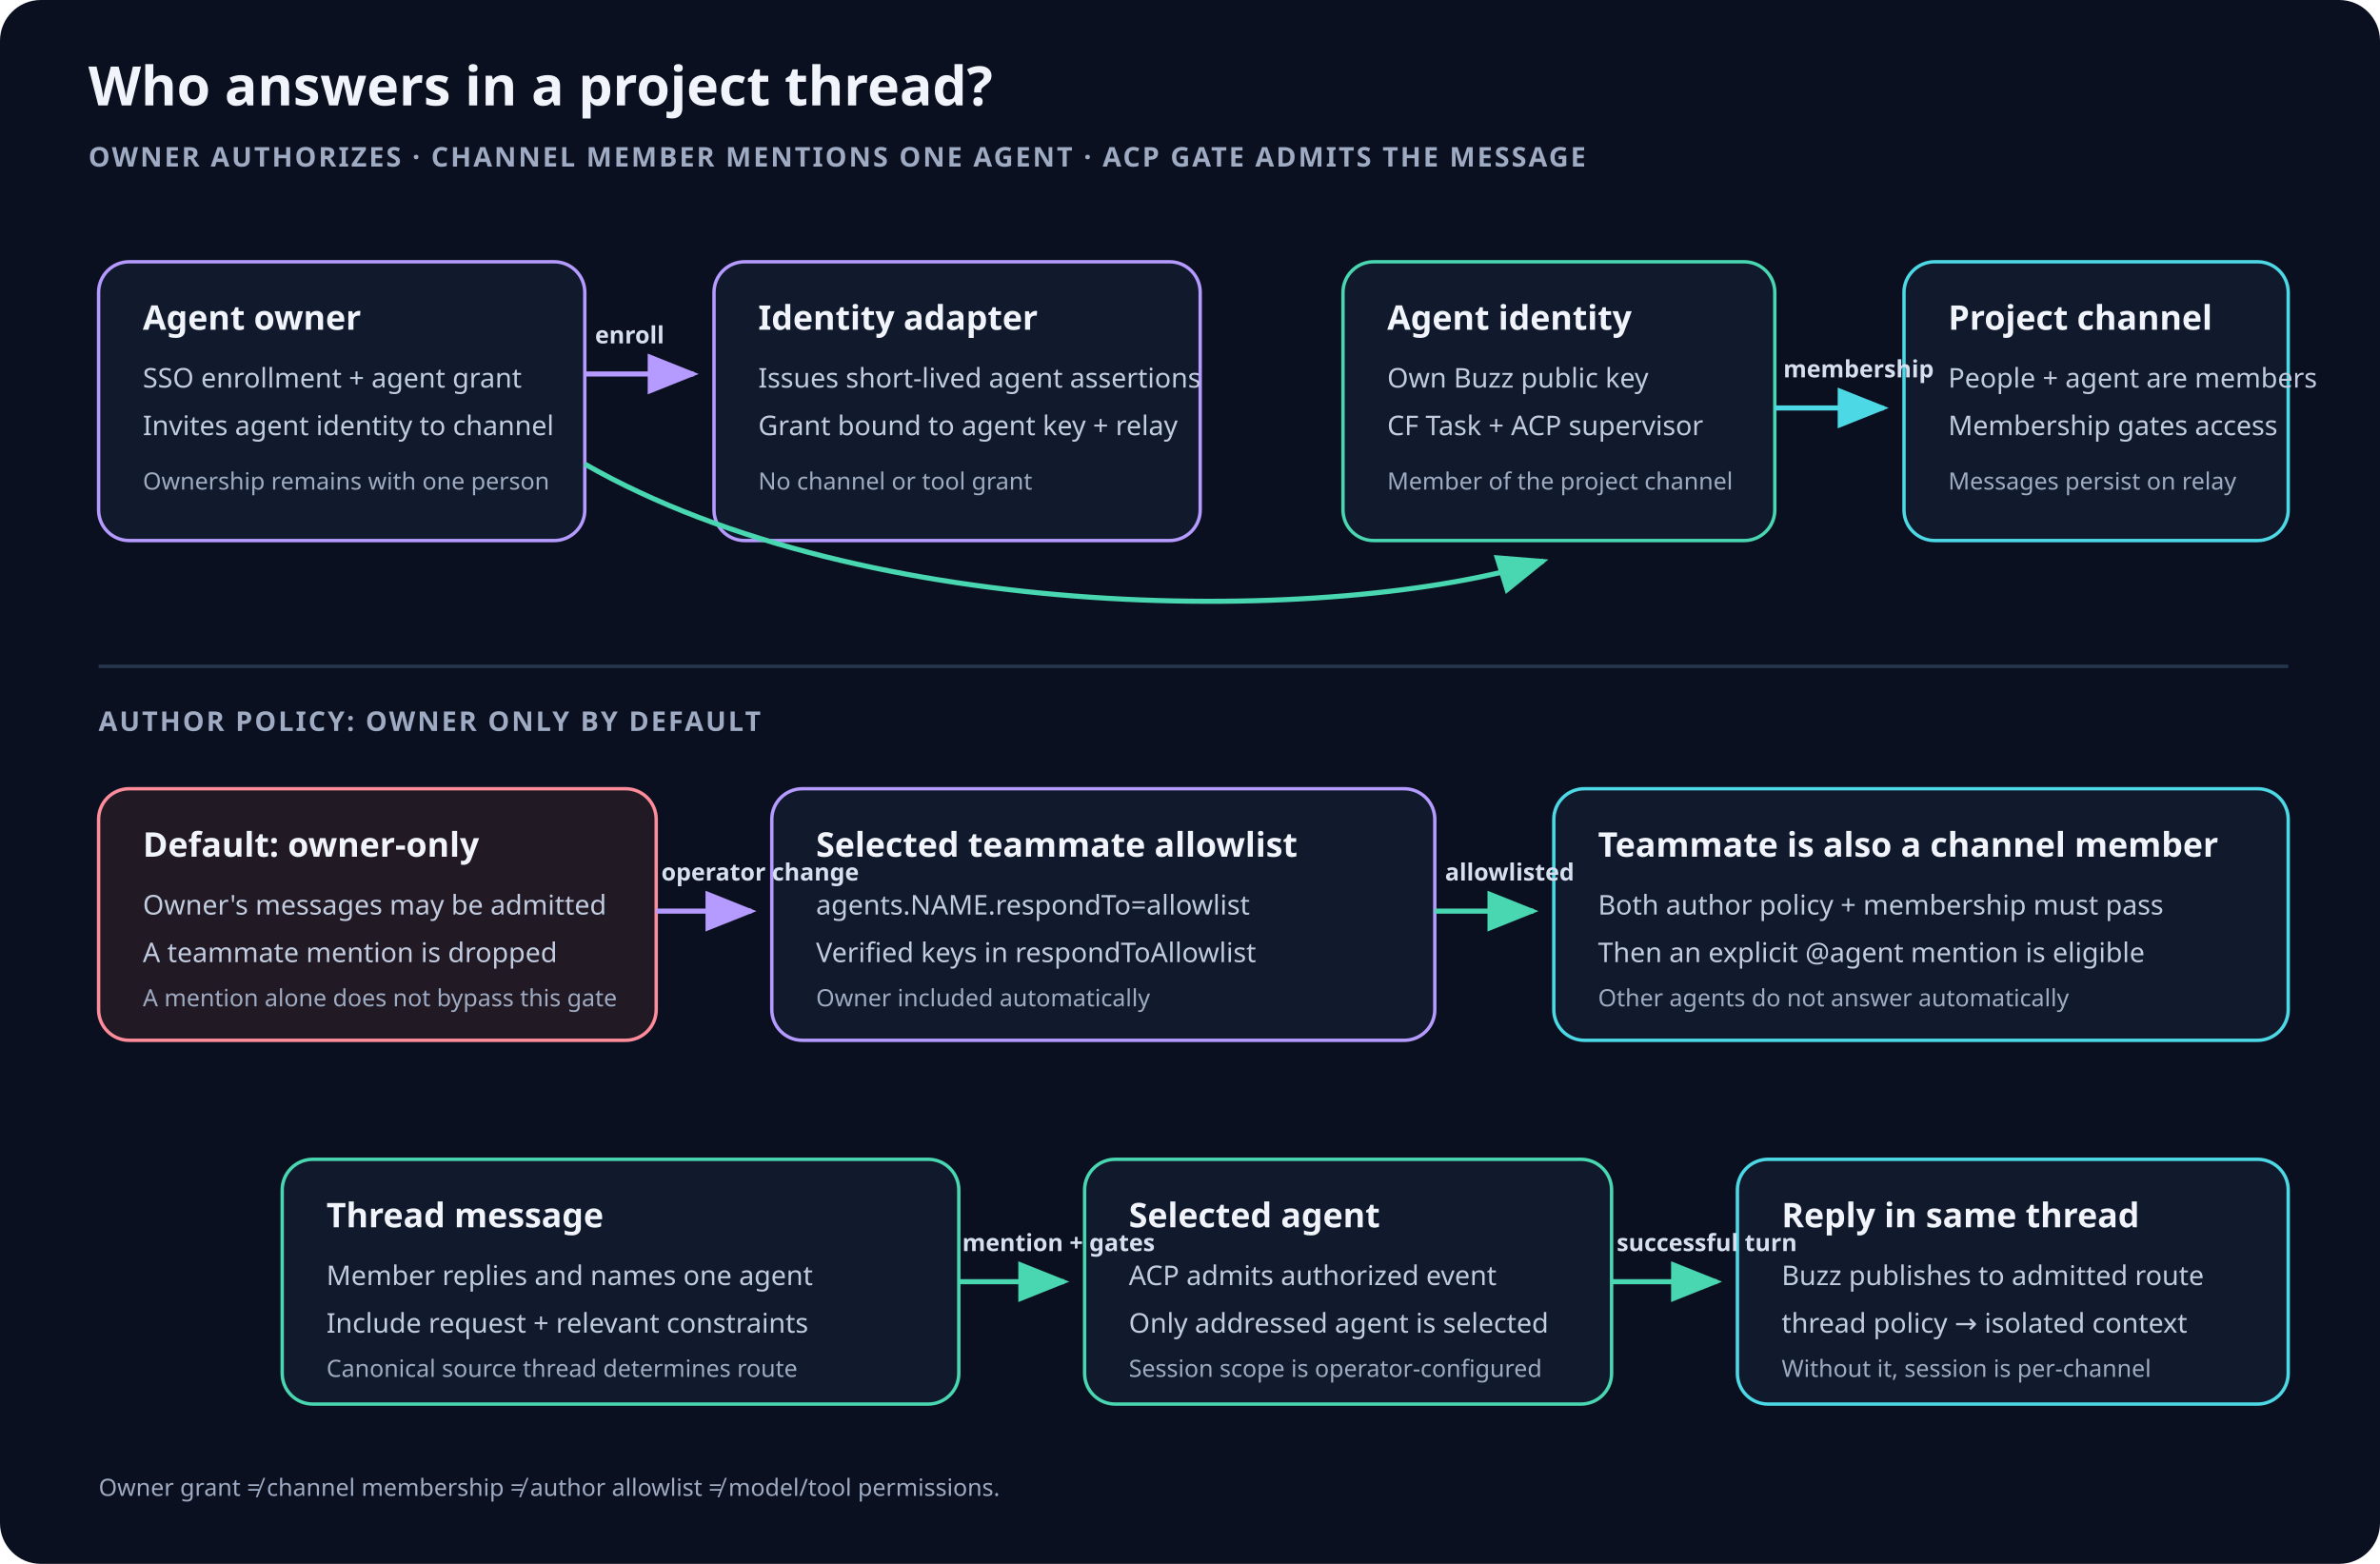
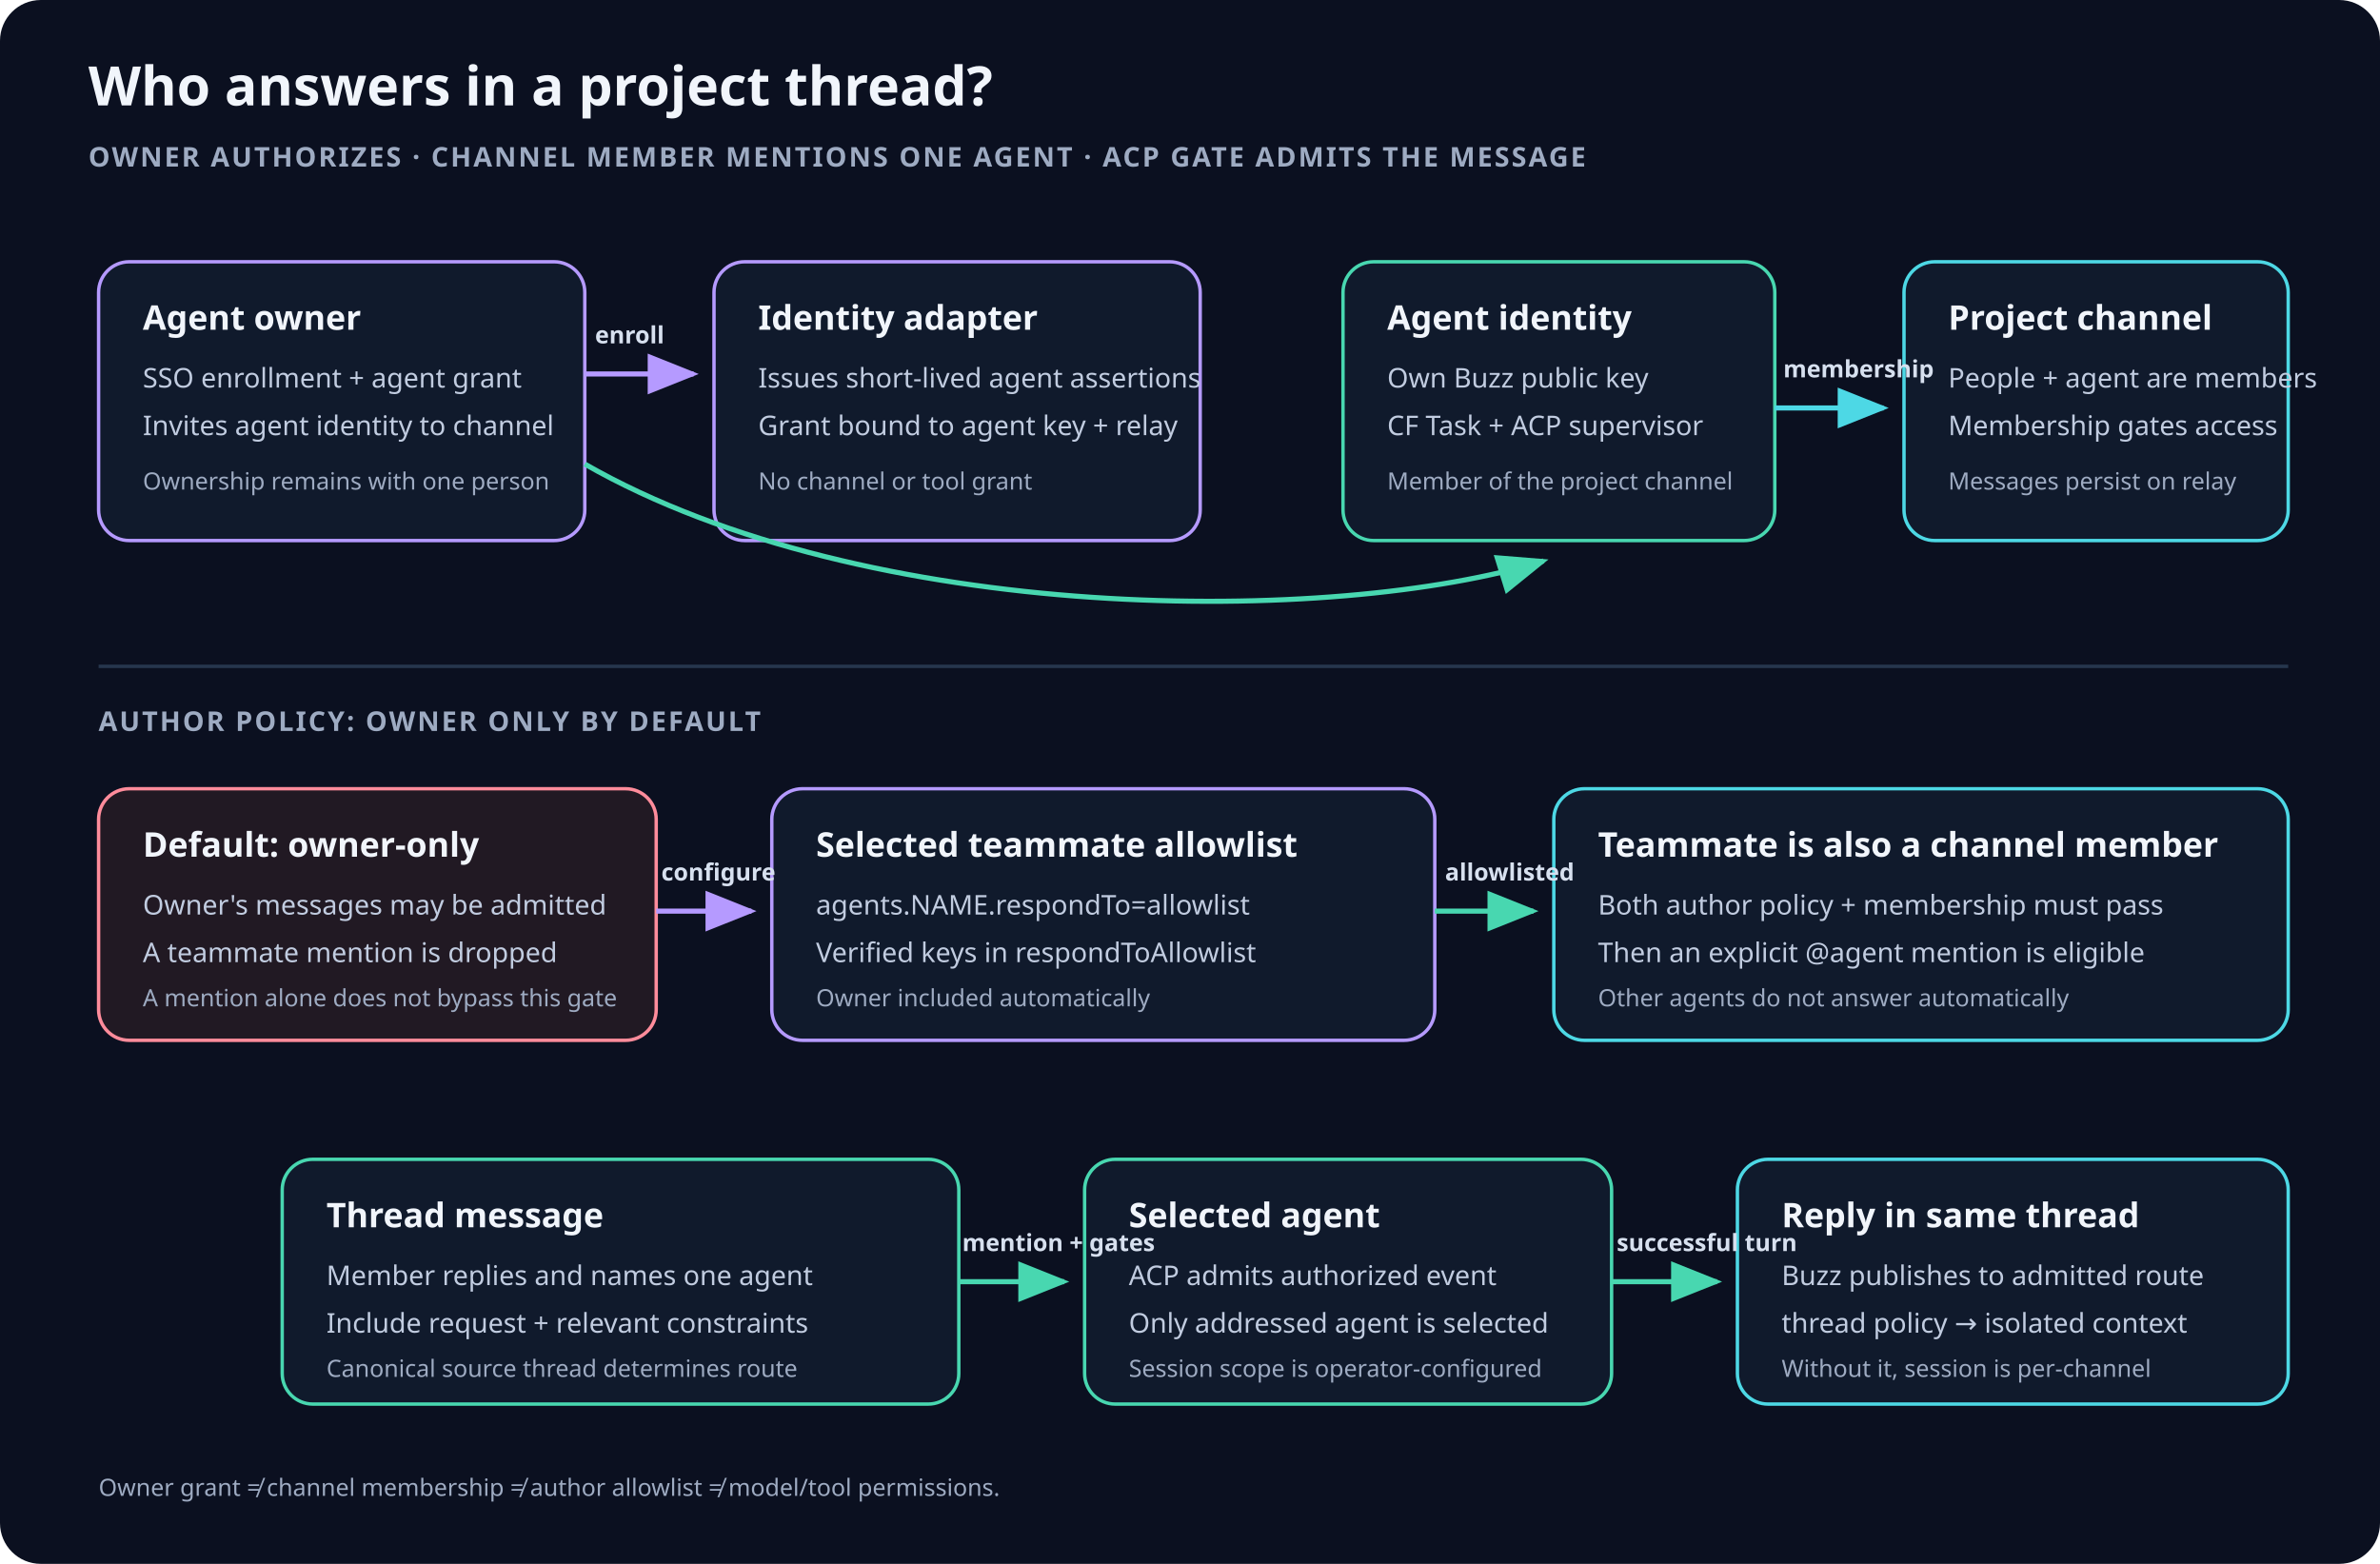
<svg xmlns="http://www.w3.org/2000/svg" viewBox="0 0 1400 920" role="img" aria-labelledby="title desc">
  <defs>
    <marker id="arrow-cyan" markerWidth="10" markerHeight="8" refX="9" refY="4" orient="auto">
      <path d="M0,0 L10,4 L0,8 Z" fill="#4DD8E5" />
    </marker>
    <marker id="arrow-purple" markerWidth="10" markerHeight="8" refX="9" refY="4" orient="auto">
      <path d="M0,0 L10,4 L0,8 Z" fill="#B59AFF" />
    </marker>
    <marker id="arrow-teal" markerWidth="10" markerHeight="8" refX="9" refY="4" orient="auto">
      <path d="M0,0 L10,4 L0,8 Z" fill="#48D7B0" />
    </marker>
    <marker id="arrow-red" markerWidth="10" markerHeight="8" refX="9" refY="4" orient="auto">
      <path d="M0,0 L10,4 L0,8 Z" fill="#FF8C9B" />
    </marker>
    <style>
      .bg{fill:#0b1020}.card{fill:#101a2c;stroke:#33435d;stroke-width:2}.owner{stroke:#b59aff}.agent{stroke:#48d7b0}.channel{stroke:#4dd8e5}.warn{stroke:#ff8c9b}.title{font:700 32px system-ui,sans-serif;fill:#f1f5fb}.sub{font:600 16px system-ui,sans-serif;letter-spacing:1.2px;fill:#9eabc2}.head{font:700 20px system-ui,sans-serif;fill:#f1f5fb}.body{font:16px system-ui,sans-serif;fill:#c1cce0}.small{font:14px system-ui,sans-serif;fill:#9eabc2}.cyan{stroke:#4dd8e5;stroke-width:3;fill:none;marker-end:url(#arrow-cyan)}.purple{stroke:#b59aff;stroke-width:3;fill:none;marker-end:url(#arrow-purple)}.teal{stroke:#48d7b0;stroke-width:3;fill:none;marker-end:url(#arrow-teal)}.red{stroke:#ff8c9b;stroke-width:3;fill:none;marker-end:url(#arrow-red)}.dash{stroke-dasharray:8 7}.label{font:600 14px system-ui,sans-serif;fill:#d7e0ef}.pill{fill:#251f39;stroke:#b59aff;stroke-width:1.5}.pillText{font:700 13px system-ui,sans-serif;fill:#d7c8ff}
    </style>
  </defs>
  <rect class="bg" width="1400" height="920" rx="24" />
  <text class="title" x="52" y="62">Who answers in a project thread?</text>
  <text class="sub" x="52" y="98">OWNER AUTHORIZES · CHANNEL MEMBER MENTIONS ONE AGENT · ACP GATE ADMITS THE MESSAGE</text>
  <rect class="card owner" x="58" y="154" width="286" height="164" rx="18" />
  <text class="head" x="84" y="194">Agent owner</text>
  <text class="body" x="84" y="228">SSO enrollment + agent grant</text>
  <text class="body" x="84" y="256">Invites agent identity to channel</text>
  <text class="small" x="84" y="288">Ownership remains with one person</text>
  <rect class="card owner" x="420" y="154" width="286" height="164" rx="18" />
  <text class="head" x="446" y="194">Identity adapter</text>
  <text class="body" x="446" y="228">Issues short-lived agent assertions</text>
  <text class="body" x="446" y="256">Grant bound to agent key + relay</text>
  <text class="small" x="446" y="288">No channel or tool grant</text>
  <rect class="card agent" x="790" y="154" width="254" height="164" rx="18" />
  <text class="head" x="816" y="194">Agent identity</text>
  <text class="body" x="816" y="228">Own Buzz public key</text>
  <text class="body" x="816" y="256">CF Task + ACP supervisor</text>
  <text class="small" x="816" y="288">Member of the project channel</text>
  <rect class="card channel" x="1120" y="154" width="226" height="164" rx="18" />
  <text class="head" x="1146" y="194">Project channel</text>
  <text class="body" x="1146" y="228">People + agent are members</text>
  <text class="body" x="1146" y="256">Membership gates access</text>
  <text class="small" x="1146" y="288">Messages persist on relay</text>
  <path class="purple" d="M344 220 H408" />
  <text class="label" x="350" y="202">enroll</text>
  <path class="teal" d="M344 273 C510 368 785 368 908 330" />
  <path class="cyan" d="M1044 240 H1108" />
  <text class="label" x="1049" y="222">membership</text>
  <line x1="58" y1="392" x2="1346" y2="392" stroke="#26364d" stroke-width="2" />
  <text class="sub" x="58" y="430">AUTHOR POLICY: OWNER ONLY BY DEFAULT</text>
  <rect x="58" y="464" width="328" height="148" rx="18" fill="#211923" stroke="#ff8c9b" stroke-width="2" />
  <text class="head" x="84" y="504">Default: owner-only</text>
  <text class="body" x="84" y="538">Owner's messages may be admitted</text>
  <text class="body" x="84" y="566">A teammate mention is dropped</text>
  <text class="small" x="84" y="592">A mention alone does not bypass this gate</text>
  <rect class="card owner" x="454" y="464" width="390" height="148" rx="18" />
  <text class="head" x="480" y="504">Selected teammate allowlist</text>
  <text class="body" x="480" y="538">agents.NAME.respondTo=allowlist</text>
  <text class="body" x="480" y="566">Verified keys in respondToAllowlist</text>
  <text class="small" x="480" y="592">Owner included automatically</text>
  <rect class="card channel" x="914" y="464" width="432" height="148" rx="18" />
  <text class="head" x="940" y="504">Teammate is also a channel member</text>
  <text class="body" x="940" y="538">Both author policy + membership must pass</text>
  <text class="body" x="940" y="566">Then an explicit @agent mention is eligible</text>
  <text class="small" x="940" y="592">Other agents do not answer automatically</text>
  <path class="purple" d="M386 536 H442" />
-   <text class="label" x="389" y="518">operator change</text>
+   <text class="label" x="389" y="518">configure</text>
  <path class="teal" d="M844 536 H902" />
  <text class="label" x="850" y="518">allowlisted</text>
  <rect class="card agent" x="166" y="682" width="398" height="144" rx="18" />
  <text class="head" x="192" y="722">Thread message</text>
  <text class="body" x="192" y="756">Member replies and names one agent</text>
  <text class="body" x="192" y="784">Include request + relevant constraints</text>
  <text class="small" x="192" y="810">Canonical source thread determines route</text>
  <rect class="card agent" x="638" y="682" width="310" height="144" rx="18" />
  <text class="head" x="664" y="722">Selected agent</text>
  <text class="body" x="664" y="756">ACP admits authorized event</text>
  <text class="body" x="664" y="784">Only addressed agent is selected</text>
  <text class="small" x="664" y="810">Session scope is operator-configured</text>
  <rect class="card channel" x="1022" y="682" width="324" height="144" rx="18" />
  <text class="head" x="1048" y="722">Reply in same thread</text>
  <text class="body" x="1048" y="756">Buzz publishes to admitted route</text>
  <text class="body" x="1048" y="784">thread policy → isolated context</text>
  <text class="small" x="1048" y="810">Without it, session is per-channel</text>
  <path class="teal" d="M564 754 H626" />
  <text class="label" x="566" y="736">mention + gates</text>
  <path class="teal" d="M948 754 H1010" />
  <text class="label" x="951" y="736">successful turn</text>
  <text class="small" x="58" y="880">Owner grant ≠ channel membership ≠ author allowlist ≠ model/tool permissions.</text>
</svg>
